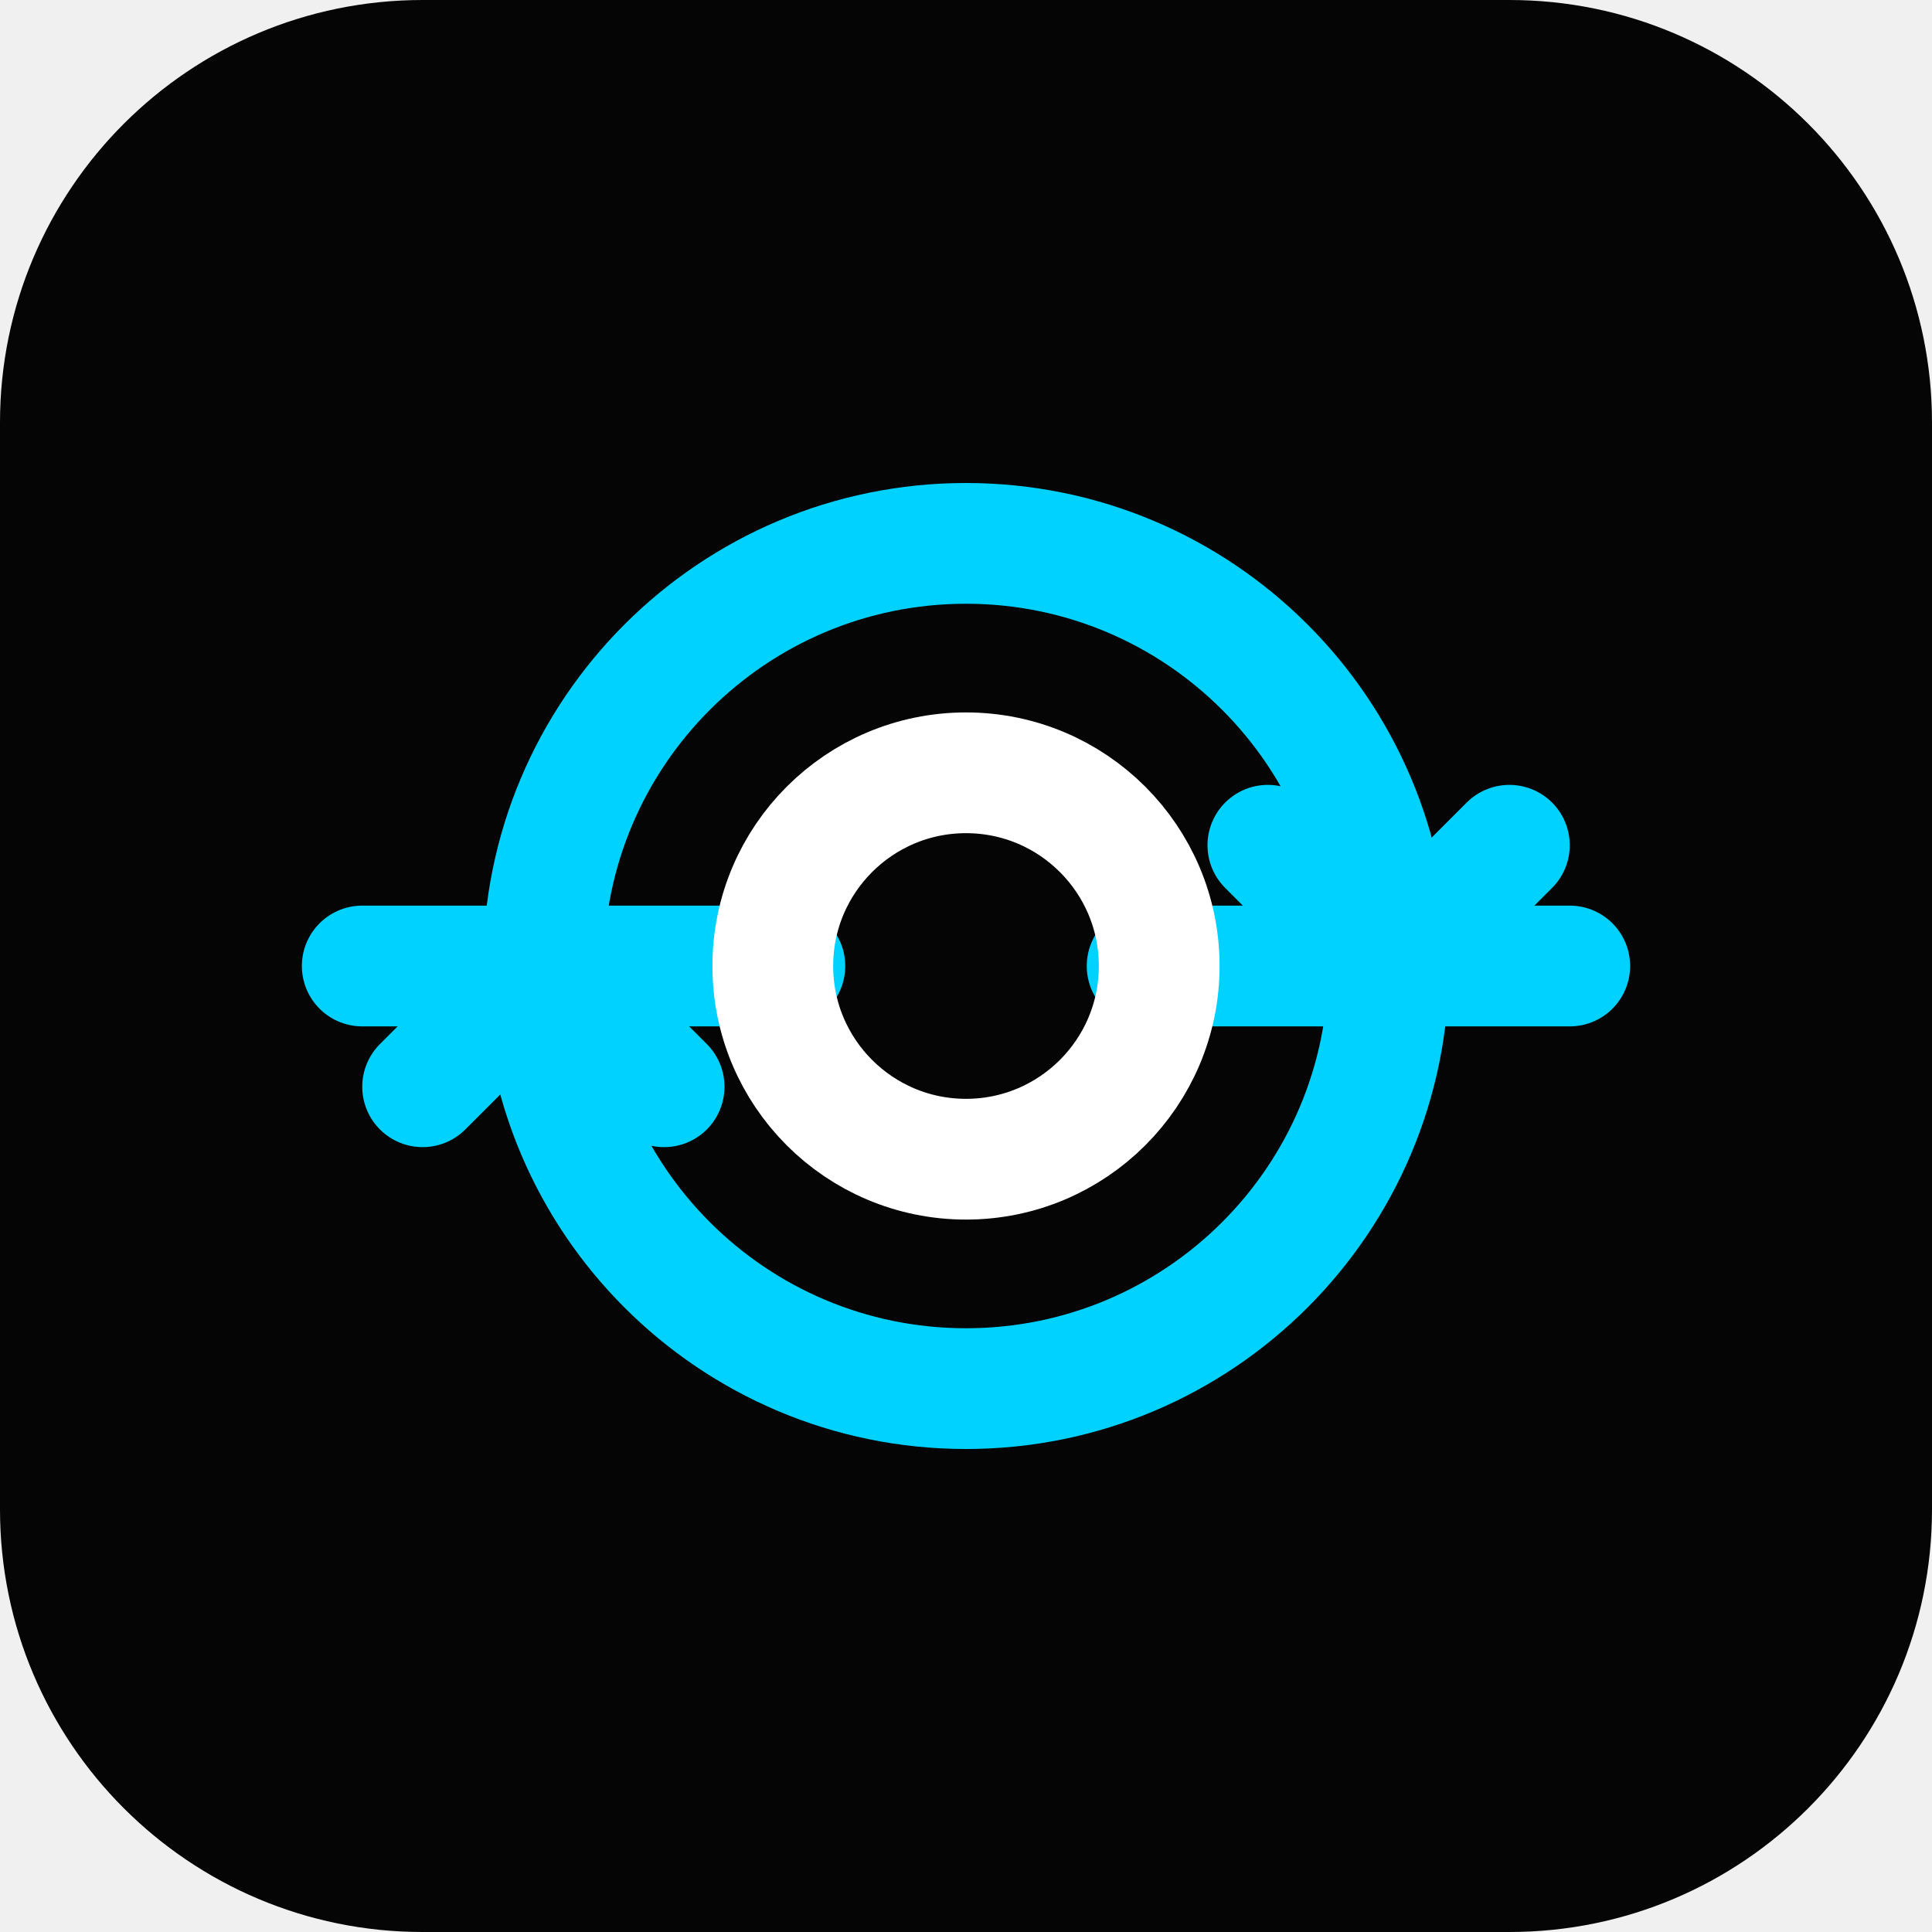
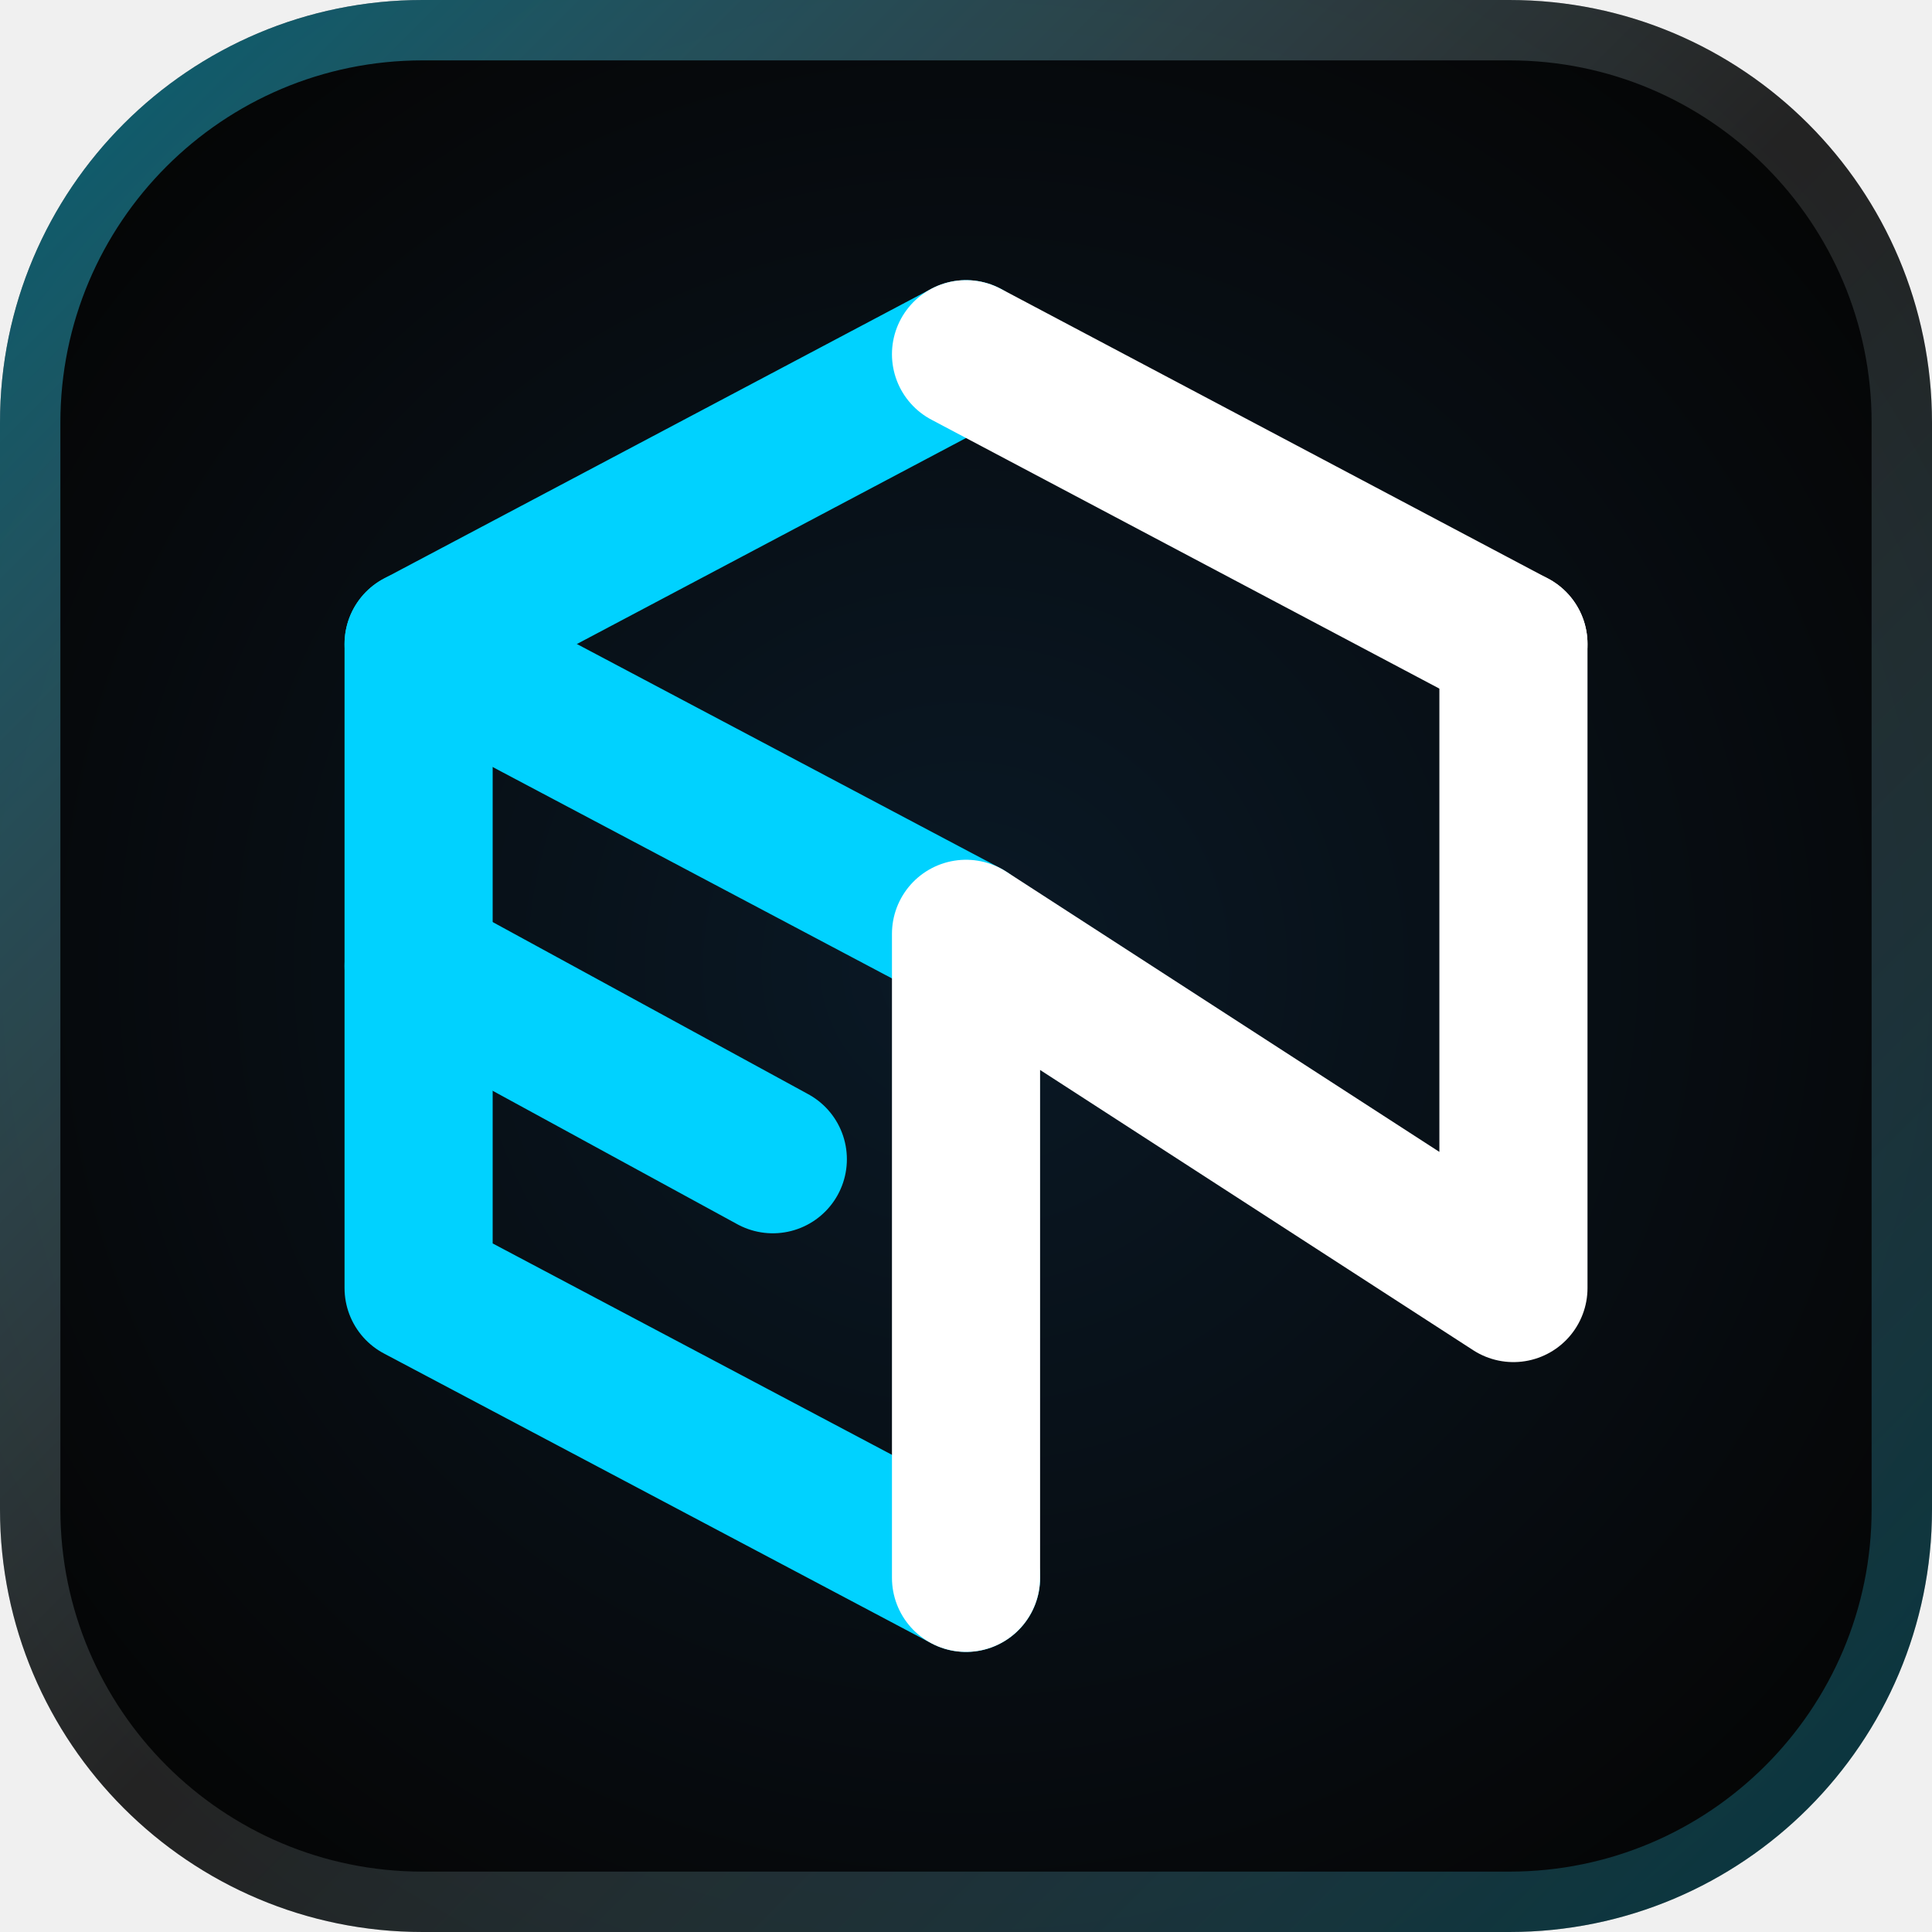
<svg xmlns="http://www.w3.org/2000/svg" viewBox="0 0 32 32" width="32" height="32" fill="none">
-   <rect width="32" height="32" rx="7" fill="#050505" />
-   <g transform="translate(4, 4)" stroke="#00D2FF" stroke-width="2" stroke-linecap="round" stroke-linejoin="round">
-     <path d="M2 12h7" />
-     <path d="M15 12h7" />
-     <path d="M5 12a7 7 0 0 1 14 0" />
-     <path d="m17 10 2 2 2-2" />
-     <path d="M19 12a7 7 0 0 1-14 0" />
-     <path d="m3 14 2-2 2 2" />
+   <defs>
+     <radialGradient id="obsidianGlow" cx="50%" cy="50%" r="60%">
+       <stop offset="0%" stop-color="#0A1926" />
+       <stop offset="100%" stop-color="#050505" />
+     </radialGradient>
+     <linearGradient id="rimHighlight" x1="0" y1="0" x2="32" y2="32" gradientUnits="userSpaceOnUse">
+       <stop offset="0%" stop-color="#00D2FF" stop-opacity="0.45" />
+       <stop offset="50%" stop-color="#FFFFFF" stop-opacity="0.12" />
+       <stop offset="100%" stop-color="#00D2FF" stop-opacity="0.25" />
+     </linearGradient>
+   </defs>
+   <rect width="32" height="32" rx="7" fill="url(#obsidianGlow)" />
+   <rect x="0.5" y="0.5" width="31" height="31" rx="6.5" stroke="url(#rimHighlight)" stroke-width="1" />
+   <g transform="translate(3.2, 3.2) scale(1.0667)" stroke-linecap="round" stroke-linejoin="round">
+     <path d="M12 2.5L3.5 7v10L12 21.5" stroke="#00D2FF" stroke-width="2.3" />
+     <path d="M3.5 7L12 11.5" stroke="#00D2FF" stroke-width="2.3" />
+     <path d="M3.5 12L9 15" stroke="#00D2FF" stroke-width="2.3" />
+     <path d="M12 2.5L20.5 7" stroke="#FFFFFF" stroke-width="2.3" />
+     <path d="M12 21.5v-10L20.5 17V7" stroke="#FFFFFF" stroke-width="2.3" />
  </g>
-   <circle cx="16" cy="16" r="3.2" stroke="#FFFFFF" stroke-width="2" />
</svg>
